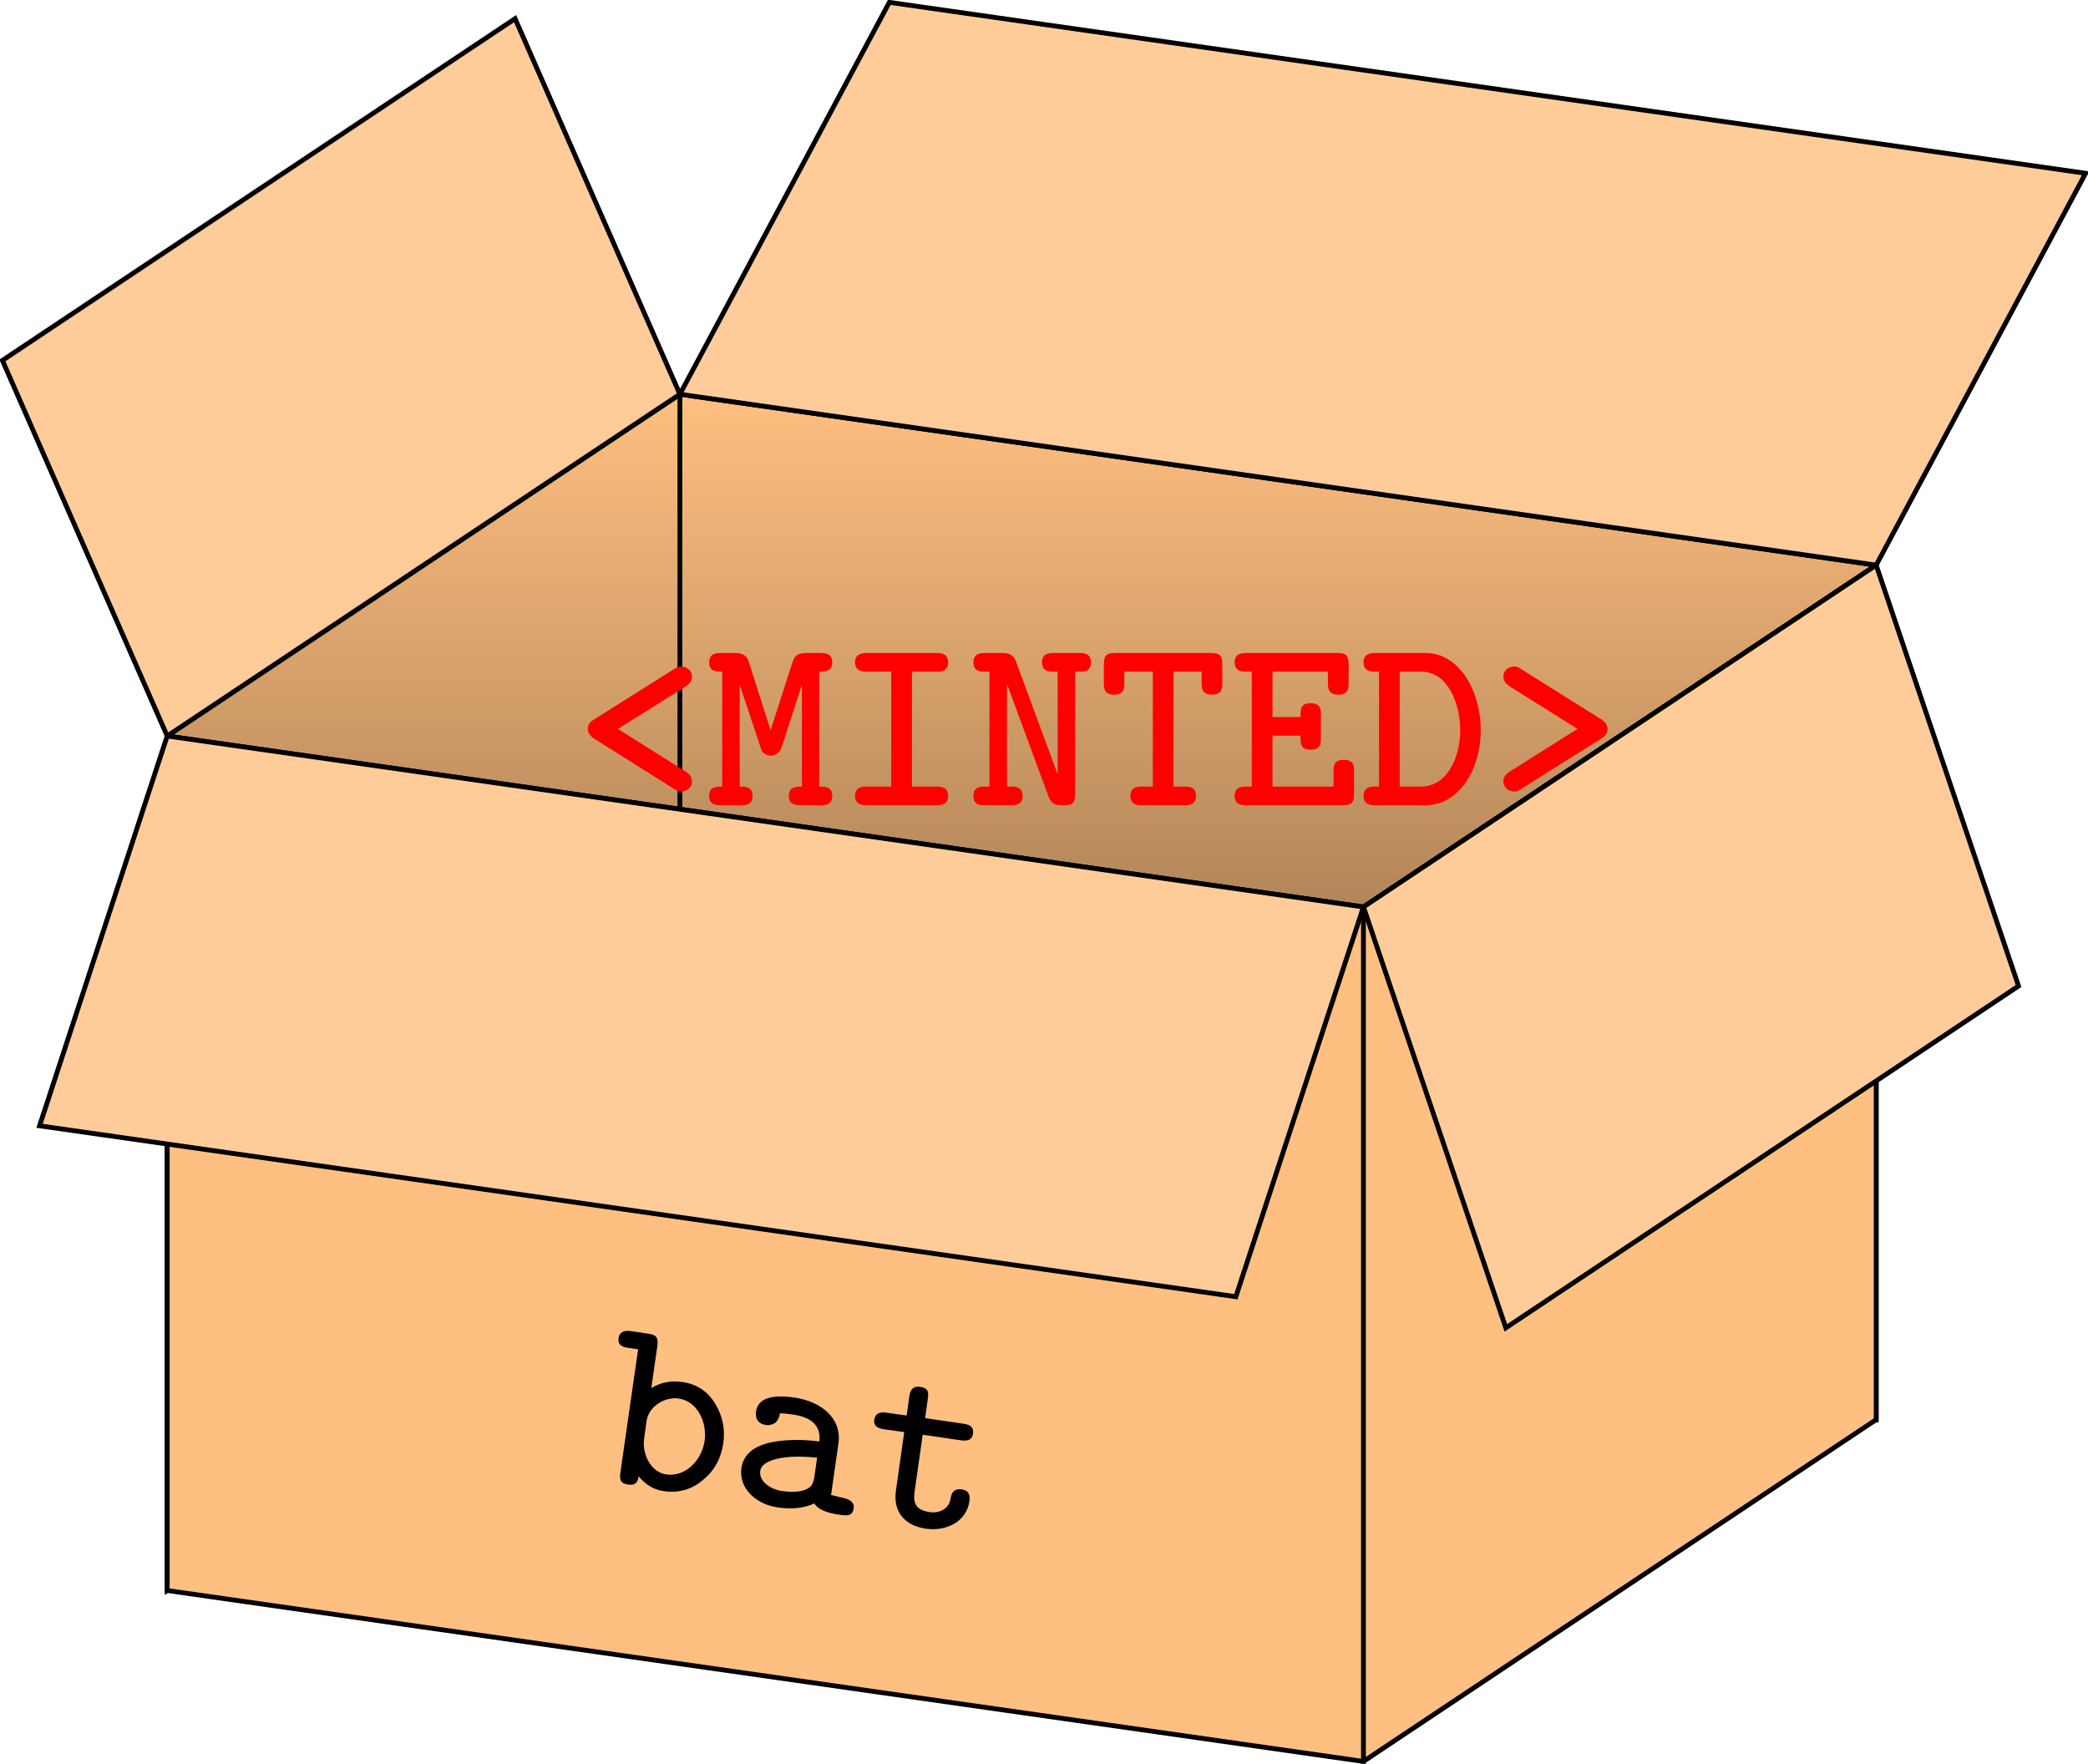
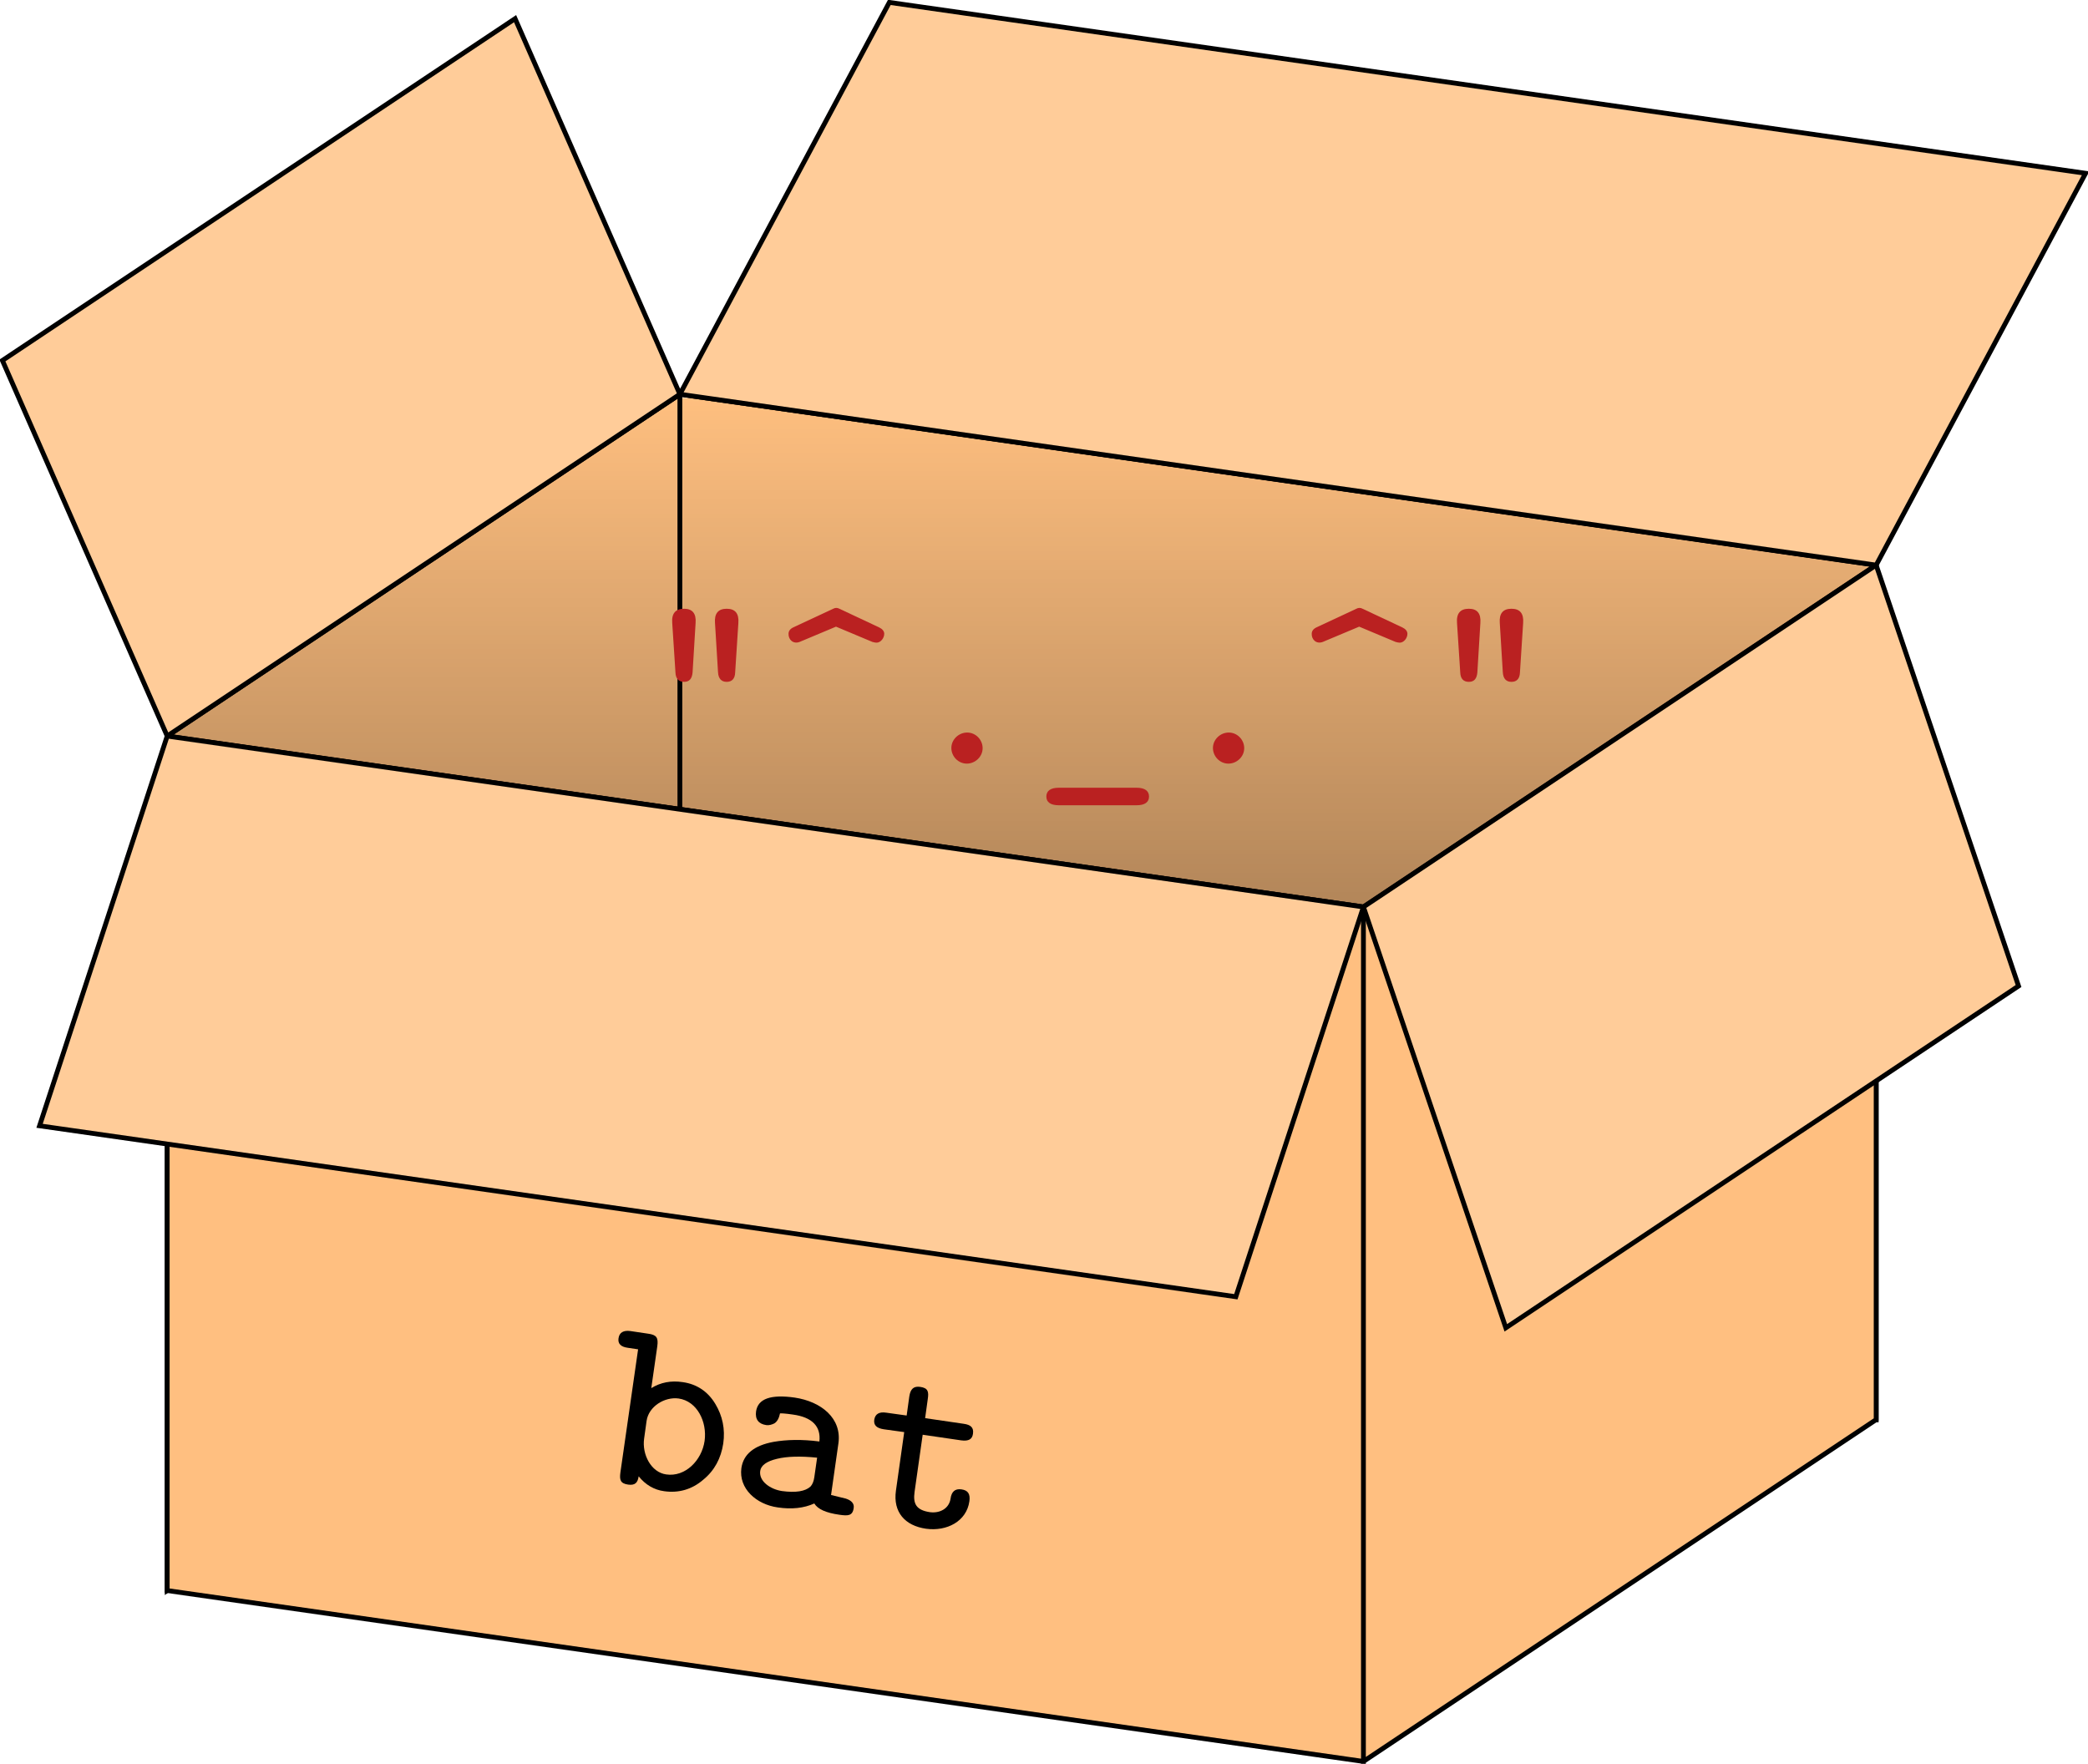
- <svg xmlns="http://www.w3.org/2000/svg" xmlns:xlink="http://www.w3.org/1999/xlink" width="173.17pt" height="146.28pt" viewBox="0 0 173.17 146.28">
+ <svg xmlns="http://www.w3.org/2000/svg" xmlns:xlink="http://www.w3.org/1999/xlink" width="173.171pt" height="146.281pt" viewBox="0 0 173.171 146.281">
  <defs>
    <g>
      <g id="glyph-0-0">
-         <path d="M 9.734 -1.984 C 9.734 -2.438 9.422 -2.641 9.172 -2.812 L 3.594 -6.328 L 9.172 -9.828 C 9.422 -10 9.734 -10.203 9.734 -10.656 C 9.734 -11.219 9.25 -11.5 8.859 -11.5 C 8.641 -11.5 8.578 -11.5 8.234 -11.281 L 1.625 -7.125 C 1.406 -6.984 1.094 -6.781 1.094 -6.328 C 1.094 -6.016 1.297 -5.75 1.547 -5.562 L 8.234 -1.359 C 8.578 -1.141 8.641 -1.141 8.859 -1.141 C 9.25 -1.141 9.734 -1.422 9.734 -1.984 Z M 9.734 -1.984 " />
+         <path d="M 7.891 -7.562 L 8.156 -11.656 C 8.219 -12.453 7.891 -12.844 7.188 -12.844 C 6.484 -12.844 6.156 -12.453 6.219 -11.656 L 6.469 -7.578 C 6.5 -7.047 6.75 -6.781 7.188 -6.781 C 7.625 -6.781 7.875 -7.047 7.891 -7.562 Z M 4.359 -7.562 L 4.609 -11.656 C 4.672 -12.453 4.344 -12.844 3.656 -12.844 C 2.938 -12.844 2.609 -12.453 2.672 -11.656 L 2.938 -7.578 C 2.953 -7.047 3.203 -6.781 3.656 -6.781 C 4.094 -6.781 4.312 -7.047 4.359 -7.562 Z M 4.359 -7.562 " />
      </g>
      <g id="glyph-0-1">
-         <path d="M 10.516 -0.766 C 10.516 -1.453 10.094 -1.547 9.438 -1.547 L 9.438 -11.078 C 10.094 -11.078 10.516 -11.172 10.516 -11.859 C 10.516 -12.594 9.922 -12.625 9.547 -12.625 L 8.406 -12.625 C 7.5 -12.625 7.375 -12.312 7.172 -11.719 L 5.406 -6.219 L 3.547 -12.047 C 3.312 -12.594 2.75 -12.625 2.422 -12.625 L 1.281 -12.625 C 0.906 -12.625 0.312 -12.594 0.312 -11.859 C 0.312 -11.172 0.719 -11.078 1.391 -11.078 L 1.391 -1.547 C 0.719 -1.547 0.312 -1.453 0.312 -0.766 C 0.312 -0.016 0.906 0 1.281 0 L 2.938 0 C 3.312 0 3.906 -0.016 3.906 -0.766 C 3.906 -1.453 3.484 -1.547 2.844 -1.547 L 2.844 -9.984 L 4.672 -4.5 C 4.828 -4.281 5.125 -4.109 5.406 -4.109 C 5.719 -4.109 6.078 -4.297 6.266 -4.641 L 8 -9.984 L 8 -1.547 C 7.328 -1.547 6.922 -1.453 6.922 -0.766 C 6.922 -0.016 7.516 0 7.891 0 L 9.547 0 C 9.922 0 10.516 -0.016 10.516 -0.766 Z M 10.516 -0.766 " />
+         <path d="M 9.406 -10.766 C 9.406 -10.984 9.25 -11.172 8.984 -11.297 L 5.688 -12.844 C 5.516 -12.938 5.344 -12.938 5.172 -12.844 L 1.859 -11.297 C 1.594 -11.172 1.469 -10.984 1.469 -10.766 C 1.453 -10.281 1.859 -9.891 2.391 -10.094 L 5.406 -11.359 L 8.422 -10.094 C 8.547 -10.062 8.656 -10.031 8.766 -10.031 C 9.109 -10.031 9.406 -10.406 9.406 -10.766 Z M 9.406 -10.766 " />
      </g>
      <g id="glyph-0-2">
-         <path d="M 9.281 -0.766 C 9.281 -1.531 8.656 -1.547 8.281 -1.547 L 6.281 -1.547 L 6.281 -11.078 L 8.281 -11.078 C 8.656 -11.078 9.281 -11.094 9.281 -11.844 C 9.281 -12.594 8.656 -12.625 8.281 -12.625 L 2.562 -12.625 C 2.188 -12.625 1.562 -12.594 1.562 -11.859 C 1.562 -11.094 2.188 -11.078 2.562 -11.078 L 4.562 -11.078 L 4.562 -1.547 L 2.562 -1.547 C 2.188 -1.547 1.562 -1.531 1.562 -0.781 C 1.562 -0.016 2.188 0 2.562 0 L 8.281 0 C 8.656 0 9.281 -0.016 9.281 -0.766 Z M 9.281 -0.766 " />
+         <path d="M 6.719 -1.281 C 6.719 -1.984 6.141 -2.578 5.438 -2.578 C 4.734 -2.578 4.125 -2 4.125 -1.297 C 4.125 -0.594 4.703 0 5.406 0 C 6.109 0 6.719 -0.578 6.719 -1.281 Z M 6.719 -1.281 " />
      </g>
      <g id="glyph-0-3">
-         <path d="M 10.281 -11.844 C 10.281 -12.594 9.703 -12.625 9.312 -12.625 L 7.188 -12.625 C 6.797 -12.625 6.219 -12.594 6.219 -11.844 C 6.219 -11.094 6.812 -11.078 7.188 -11.078 L 7.516 -11.078 L 7.516 -2.562 L 4.109 -11.797 C 3.844 -12.531 3.484 -12.625 2.875 -12.625 L 1.516 -12.625 C 1.141 -12.625 0.531 -12.594 0.531 -11.859 C 0.531 -11.094 1.109 -11.078 1.516 -11.078 L 1.859 -11.078 L 1.859 -1.547 L 1.516 -1.547 C 1.141 -1.547 0.531 -1.531 0.531 -0.781 C 0.531 -0.016 1.109 0 1.516 0 L 3.641 0 C 4 0 4.609 -0.016 4.609 -0.766 C 4.609 -1.531 4.031 -1.547 3.641 -1.547 L 3.312 -1.547 L 3.312 -10.062 L 6.719 -0.828 C 7 -0.016 7.375 0 7.969 0 C 8.703 0 8.969 -0.078 8.969 -0.984 L 8.969 -11.078 L 9.312 -11.078 C 9.688 -11.078 10.281 -11.094 10.281 -11.844 Z M 10.281 -11.844 " />
-       </g>
-       <g id="glyph-0-4">
-         <path d="M 10.328 -10.156 L 10.328 -11.625 C 10.328 -12.375 10.188 -12.625 9.359 -12.625 L 1.484 -12.625 C 0.703 -12.625 0.5 -12.438 0.5 -11.625 L 0.5 -10.156 C 0.5 -9.703 0.516 -9.172 1.344 -9.172 C 2.188 -9.172 2.203 -9.688 2.203 -10.156 L 2.203 -11.078 L 4.562 -11.078 L 4.562 -1.547 L 3.672 -1.547 C 3.312 -1.547 2.703 -1.531 2.703 -0.781 C 2.703 -0.016 3.281 0 3.672 0 L 7.172 0 C 7.547 0 8.141 -0.016 8.141 -0.766 C 8.141 -1.531 7.562 -1.547 7.172 -1.547 L 6.281 -1.547 L 6.281 -11.078 L 8.609 -11.078 L 8.609 -10.156 C 8.609 -9.703 8.641 -9.172 9.453 -9.172 C 10.312 -9.172 10.328 -9.688 10.328 -10.156 Z M 10.328 -10.156 " />
-       </g>
-       <g id="glyph-0-5">
-         <path d="M 10.406 -0.984 L 10.406 -2.766 C 10.406 -3.25 10.391 -3.766 9.562 -3.766 C 8.719 -3.766 8.703 -3.266 8.703 -2.766 L 8.703 -1.547 L 3.641 -1.547 L 3.641 -5.766 L 5.953 -5.766 C 5.969 -4.922 6.047 -4.609 6.812 -4.609 C 7.641 -4.609 7.656 -5.125 7.656 -5.594 L 7.656 -7.484 C 7.656 -7.938 7.641 -8.453 6.812 -8.453 C 6.047 -8.453 5.969 -8.141 5.953 -7.312 L 3.641 -7.312 L 3.641 -11.078 L 8.234 -11.078 L 8.234 -10.156 C 8.234 -9.703 8.266 -9.172 9.094 -9.172 C 9.953 -9.172 9.953 -9.688 9.953 -10.156 L 9.953 -11.625 C 9.953 -12.375 9.812 -12.625 9 -12.625 L 1.484 -12.625 C 1.109 -12.625 0.5 -12.594 0.5 -11.859 C 0.5 -11.094 1.109 -11.078 1.484 -11.078 L 1.922 -11.078 L 1.922 -1.547 L 1.484 -1.547 C 1.094 -1.547 0.5 -1.531 0.5 -0.766 C 0.5 -0.016 1.109 0 1.484 0 L 9.438 0 C 10.219 0 10.406 -0.203 10.406 -0.984 Z M 10.406 -0.984 " />
-       </g>
-       <g id="glyph-0-6">
-         <path d="M 10.062 -6.219 C 10.062 -9.547 8.234 -12.625 5.5 -12.625 L 1.344 -12.625 C 0.953 -12.625 0.344 -12.594 0.344 -11.844 C 0.344 -11.094 0.969 -11.078 1.344 -11.078 L 1.625 -11.078 L 1.625 -1.547 L 1.344 -1.547 C 0.953 -1.547 0.344 -1.531 0.344 -0.766 C 0.344 -0.016 0.969 0 1.344 0 L 5.5 0 C 8.203 0 10.062 -2.891 10.062 -6.219 Z M 8.359 -6.219 C 8.359 -3.953 7.266 -1.547 5.125 -1.547 L 3.344 -1.547 L 3.344 -11.078 L 5.125 -11.078 C 7.312 -11.078 8.359 -8.469 8.359 -6.219 Z M 8.359 -6.219 " />
-       </g>
-       <g id="glyph-0-7">
-         <path d="M 9.734 -6.328 C 9.734 -6.625 9.516 -6.906 9.281 -7.078 L 2.578 -11.281 C 2.25 -11.5 2.188 -11.5 1.969 -11.5 C 1.562 -11.5 1.094 -11.219 1.094 -10.656 C 1.094 -10.203 1.406 -10 1.656 -9.828 L 7.234 -6.328 L 1.656 -2.812 C 1.406 -2.641 1.094 -2.438 1.094 -1.984 C 1.094 -1.422 1.562 -1.141 1.969 -1.141 C 2.188 -1.141 2.25 -1.141 2.578 -1.359 L 9.188 -5.516 C 9.422 -5.656 9.734 -5.859 9.734 -6.328 Z M 9.734 -6.328 " />
+         <path d="M 8.641 3.453 C 9.312 3.453 9.672 3.203 9.672 2.734 C 9.672 2.25 9.312 2 8.641 2 L 2.188 2 C 1.516 2 1.156 2.25 1.156 2.734 C 1.156 3.203 1.516 3.453 2.188 3.453 Z M 8.641 3.453 " />
      </g>
      <g id="glyph-1-0">
        <path d="M 4.391 -12.125 L 2.922 -12.344 C 2.344 -12.422 2 -12.219 1.938 -11.734 C 1.875 -11.297 2.125 -11.031 2.719 -10.953 L 3.562 -10.828 L 2.094 -0.609 C 2.016 -0.016 2.078 0.297 2.734 0.391 C 3.297 0.469 3.531 0.25 3.609 -0.297 C 4.172 0.406 4.891 0.828 5.719 0.938 C 6.922 1.109 8.031 0.797 8.969 -0.016 C 9.906 -0.781 10.438 -1.797 10.625 -3.016 C 10.797 -4.219 10.562 -5.312 9.969 -6.297 C 9.344 -7.344 8.406 -7.953 7.25 -8.109 C 6.312 -8.25 5.438 -8.094 4.656 -7.609 L 5.156 -11.094 C 5.25 -11.797 5.094 -12.031 4.391 -12.125 Z M 9.078 -3.234 C 8.844 -1.609 7.469 -0.219 5.891 -0.453 C 4.641 -0.625 3.875 -2.109 4.062 -3.422 L 4.266 -4.891 C 4.438 -6.094 5.766 -6.906 6.922 -6.75 C 8.453 -6.531 9.297 -4.828 9.078 -3.234 Z M 9.078 -3.234 " />
      </g>
      <g id="glyph-1-1">
        <path d="M 10.703 0.812 C 10.766 0.438 10.531 0.172 10.047 0.016 L 8.828 -0.281 L 9.438 -4.562 C 9.734 -6.641 8.016 -8.031 5.812 -8.359 C 3.828 -8.641 2.766 -8.266 2.609 -7.219 C 2.516 -6.562 2.812 -6.172 3.453 -6.078 C 3.672 -6.047 3.906 -6.109 4.125 -6.219 C 4.375 -6.375 4.516 -6.672 4.594 -7.047 C 4.656 -7.062 5.016 -7.047 5.656 -6.953 C 7.266 -6.734 8 -5.969 7.859 -4.719 C 6.406 -4.906 5.141 -4.875 4.062 -4.688 C 2.453 -4.391 1.562 -3.672 1.391 -2.516 C 1.156 -0.812 2.625 0.5 4.406 0.75 C 5.562 0.922 6.578 0.812 7.438 0.422 C 7.719 0.891 8.406 1.203 9.531 1.359 C 10.203 1.453 10.609 1.469 10.703 0.812 Z M 2.953 -2.281 C 3.016 -2.734 3.484 -3.078 4.344 -3.281 C 5.172 -3.484 6.281 -3.516 7.672 -3.375 L 7.438 -1.75 C 7.391 -1.406 7.281 -1.156 7.125 -0.984 C 6.688 -0.578 5.891 -0.453 4.75 -0.609 C 3.812 -0.75 2.828 -1.406 2.953 -2.281 Z M 2.953 -2.281 " />
      </g>
      <g id="glyph-1-2">
        <path d="M 9.562 -1.297 C 9.641 -1.875 9.469 -2.203 8.906 -2.281 C 8.359 -2.359 8.078 -2.078 8 -1.516 C 7.875 -0.672 7.094 -0.281 6.281 -0.391 C 5.156 -0.562 4.875 -1.078 5.016 -2.078 L 5.688 -6.812 L 8.891 -6.344 C 9.5 -6.266 9.797 -6.438 9.859 -6.891 C 9.938 -7.422 9.656 -7.641 9.094 -7.719 L 5.891 -8.188 L 6.109 -9.766 C 6.203 -10.375 6.141 -10.688 5.484 -10.781 C 4.938 -10.859 4.672 -10.609 4.578 -9.984 L 4.359 -8.406 L 2.672 -8.641 C 2.078 -8.734 1.75 -8.531 1.672 -8.062 C 1.609 -7.609 1.859 -7.359 2.453 -7.266 L 4.156 -7.031 L 3.469 -2.172 C 3.219 -0.391 4.219 0.734 5.969 0.984 C 7.688 1.219 9.328 0.375 9.562 -1.297 Z M 9.562 -1.297 " />
      </g>
    </g>
    <clipPath id="clip-0">
      <path clip-rule="nonzero" d="M 13 33 L 156 33 L 156 132 L 13 132 Z M 13 33 " />
    </clipPath>
    <clipPath id="clip-1">
-       <path clip-rule="nonzero" d="M 56.387 103.562 L 155.602 117.734 L 155.602 46.867 L 56.387 32.695 Z M 56.387 103.562 L 13.867 131.906 L 13.867 61.039 L 56.387 32.695 Z M 56.387 103.562 " />
-     </clipPath>
-     <linearGradient id="linear-pattern-0" gradientUnits="userSpaceOnUse" x1="0" y1="25.003" x2="0" y2="74.997" gradientTransform="matrix(2.83502, 0, 0, -1.98451, -57.0182, 181.5264)">
+       <path clip-rule="nonzero" d="M 56.387 103.562 L 155.602 117.734 L 155.602 46.867 L 56.387 32.695 Z M 56.387 103.562 L 13.867 131.91 L 13.867 61.043 L 56.387 32.695 Z M 56.387 103.562 " />
+     </clipPath>
+     <linearGradient id="linear-pattern-0" gradientUnits="userSpaceOnUse" x1="0" y1="25.003" x2="0" y2="74.997" gradientTransform="matrix(2.83502, 0, 0, -1.98451, -57.0182, 181.5274)">
      <stop offset="0" stop-color="rgb(30.003%, 22.502%, 15.001%)" stop-opacity="1" />
      <stop offset="0.004" stop-color="rgb(30.276%, 22.707%, 15.137%)" stop-opacity="1" />
      <stop offset="0.008" stop-color="rgb(30.55%, 22.913%, 15.274%)" stop-opacity="1" />
      <stop offset="0.012" stop-color="rgb(30.823%, 23.117%, 15.41%)" stop-opacity="1" />
      <stop offset="0.016" stop-color="rgb(31.096%, 23.322%, 15.547%)" stop-opacity="1" />
      <stop offset="0.02" stop-color="rgb(31.369%, 23.526%, 15.685%)" stop-opacity="1" />
      <stop offset="0.023" stop-color="rgb(31.644%, 23.732%, 15.822%)" stop-opacity="1" />
      <stop offset="0.027" stop-color="rgb(31.917%, 23.936%, 15.958%)" stop-opacity="1" />
      <stop offset="0.031" stop-color="rgb(32.19%, 24.142%, 16.095%)" stop-opacity="1" />
      <stop offset="0.035" stop-color="rgb(32.463%, 24.347%, 16.231%)" stop-opacity="1" />
      <stop offset="0.039" stop-color="rgb(32.738%, 24.553%, 16.368%)" stop-opacity="1" />
      <stop offset="0.043" stop-color="rgb(33.011%, 24.757%, 16.504%)" stop-opacity="1" />
      <stop offset="0.047" stop-color="rgb(33.284%, 24.962%, 16.641%)" stop-opacity="1" />
      <stop offset="0.051" stop-color="rgb(33.557%, 25.166%, 16.777%)" stop-opacity="1" />
      <stop offset="0.055" stop-color="rgb(33.83%, 25.372%, 16.914%)" stop-opacity="1" />
      <stop offset="0.059" stop-color="rgb(34.103%, 25.577%, 17.052%)" stop-opacity="1" />
      <stop offset="0.062" stop-color="rgb(34.378%, 25.783%, 17.189%)" stop-opacity="1" />
      <stop offset="0.066" stop-color="rgb(34.651%, 25.987%, 17.325%)" stop-opacity="1" />
      <stop offset="0.07" stop-color="rgb(34.924%, 26.193%, 17.462%)" stop-opacity="1" />
      <stop offset="0.074" stop-color="rgb(35.197%, 26.398%, 17.598%)" stop-opacity="1" />
      <stop offset="0.078" stop-color="rgb(35.471%, 26.604%, 17.735%)" stop-opacity="1" />
      <stop offset="0.082" stop-color="rgb(35.744%, 26.808%, 17.871%)" stop-opacity="1" />
      <stop offset="0.086" stop-color="rgb(36.018%, 27.013%, 18.008%)" stop-opacity="1" />
      <stop offset="0.09" stop-color="rgb(36.292%, 27.217%, 18.144%)" stop-opacity="1" />
      <stop offset="0.094" stop-color="rgb(36.565%, 27.423%, 18.282%)" stop-opacity="1" />
      <stop offset="0.098" stop-color="rgb(36.838%, 27.628%, 18.417%)" stop-opacity="1" />
      <stop offset="0.102" stop-color="rgb(37.111%, 27.834%, 18.555%)" stop-opacity="1" />
      <stop offset="0.105" stop-color="rgb(37.384%, 28.038%, 18.692%)" stop-opacity="1" />
      <stop offset="0.109" stop-color="rgb(37.659%, 28.244%, 18.829%)" stop-opacity="1" />
      <stop offset="0.113" stop-color="rgb(37.932%, 28.448%, 18.965%)" stop-opacity="1" />
      <stop offset="0.117" stop-color="rgb(38.205%, 28.653%, 19.102%)" stop-opacity="1" />
      <stop offset="0.121" stop-color="rgb(38.478%, 28.857%, 19.238%)" stop-opacity="1" />
      <stop offset="0.125" stop-color="rgb(38.753%, 29.063%, 19.376%)" stop-opacity="1" />
      <stop offset="0.129" stop-color="rgb(39.026%, 29.268%, 19.511%)" stop-opacity="1" />
      <stop offset="0.133" stop-color="rgb(39.299%, 29.474%, 19.649%)" stop-opacity="1" />
      <stop offset="0.137" stop-color="rgb(39.572%, 29.678%, 19.785%)" stop-opacity="1" />
      <stop offset="0.141" stop-color="rgb(39.845%, 29.884%, 19.922%)" stop-opacity="1" />
      <stop offset="0.145" stop-color="rgb(40.118%, 30.089%, 20.058%)" stop-opacity="1" />
      <stop offset="0.148" stop-color="rgb(40.393%, 30.293%, 20.195%)" stop-opacity="1" />
      <stop offset="0.152" stop-color="rgb(40.666%, 30.498%, 20.332%)" stop-opacity="1" />
      <stop offset="0.156" stop-color="rgb(40.939%, 30.704%, 20.47%)" stop-opacity="1" />
      <stop offset="0.16" stop-color="rgb(41.212%, 30.908%, 20.605%)" stop-opacity="1" />
      <stop offset="0.164" stop-color="rgb(41.486%, 31.114%, 20.743%)" stop-opacity="1" />
      <stop offset="0.168" stop-color="rgb(41.759%, 31.319%, 20.879%)" stop-opacity="1" />
      <stop offset="0.172" stop-color="rgb(42.033%, 31.525%, 21.016%)" stop-opacity="1" />
      <stop offset="0.176" stop-color="rgb(42.307%, 31.729%, 21.152%)" stop-opacity="1" />
      <stop offset="0.18" stop-color="rgb(42.58%, 31.935%, 21.289%)" stop-opacity="1" />
      <stop offset="0.184" stop-color="rgb(42.853%, 32.14%, 21.425%)" stop-opacity="1" />
      <stop offset="0.188" stop-color="rgb(43.126%, 32.344%, 21.562%)" stop-opacity="1" />
      <stop offset="0.191" stop-color="rgb(43.399%, 32.549%, 21.7%)" stop-opacity="1" />
      <stop offset="0.195" stop-color="rgb(43.674%, 32.755%, 21.837%)" stop-opacity="1" />
      <stop offset="0.199" stop-color="rgb(43.947%, 32.959%, 21.973%)" stop-opacity="1" />
      <stop offset="0.203" stop-color="rgb(44.22%, 33.165%, 22.11%)" stop-opacity="1" />
      <stop offset="0.207" stop-color="rgb(44.493%, 33.369%, 22.246%)" stop-opacity="1" />
      <stop offset="0.211" stop-color="rgb(44.768%, 33.575%, 22.383%)" stop-opacity="1" />
      <stop offset="0.215" stop-color="rgb(45.041%, 33.78%, 22.519%)" stop-opacity="1" />
      <stop offset="0.219" stop-color="rgb(45.314%, 33.984%, 22.656%)" stop-opacity="1" />
      <stop offset="0.223" stop-color="rgb(45.587%, 34.189%, 22.792%)" stop-opacity="1" />
      <stop offset="0.227" stop-color="rgb(45.86%, 34.395%, 22.929%)" stop-opacity="1" />
      <stop offset="0.23" stop-color="rgb(46.133%, 34.599%, 23.065%)" stop-opacity="1" />
      <stop offset="0.234" stop-color="rgb(46.408%, 34.805%, 23.203%)" stop-opacity="1" />
      <stop offset="0.238" stop-color="rgb(46.681%, 35.01%, 23.34%)" stop-opacity="1" />
      <stop offset="0.242" stop-color="rgb(46.954%, 35.216%, 23.477%)" stop-opacity="1" />
      <stop offset="0.246" stop-color="rgb(47.227%, 35.42%, 23.613%)" stop-opacity="1" />
      <stop offset="0.25" stop-color="rgb(47.501%, 35.625%, 23.75%)" stop-opacity="1" />
      <stop offset="0.254" stop-color="rgb(47.774%, 35.829%, 23.886%)" stop-opacity="1" />
      <stop offset="0.258" stop-color="rgb(48.048%, 36.035%, 24.023%)" stop-opacity="1" />
      <stop offset="0.262" stop-color="rgb(48.322%, 36.24%, 24.159%)" stop-opacity="1" />
      <stop offset="0.266" stop-color="rgb(48.595%, 36.446%, 24.297%)" stop-opacity="1" />
      <stop offset="0.27" stop-color="rgb(48.868%, 36.65%, 24.432%)" stop-opacity="1" />
      <stop offset="0.273" stop-color="rgb(49.141%, 36.856%, 24.57%)" stop-opacity="1" />
      <stop offset="0.277" stop-color="rgb(49.414%, 37.061%, 24.706%)" stop-opacity="1" />
      <stop offset="0.281" stop-color="rgb(49.689%, 37.265%, 24.843%)" stop-opacity="1" />
      <stop offset="0.285" stop-color="rgb(49.962%, 37.469%, 24.98%)" stop-opacity="1" />
      <stop offset="0.289" stop-color="rgb(50.235%, 37.675%, 25.117%)" stop-opacity="1" />
      <stop offset="0.293" stop-color="rgb(50.508%, 37.88%, 25.253%)" stop-opacity="1" />
      <stop offset="0.297" stop-color="rgb(50.783%, 38.086%, 25.391%)" stop-opacity="1" />
      <stop offset="0.301" stop-color="rgb(51.056%, 38.29%, 25.526%)" stop-opacity="1" />
      <stop offset="0.305" stop-color="rgb(51.329%, 38.496%, 25.664%)" stop-opacity="1" />
      <stop offset="0.309" stop-color="rgb(51.602%, 38.701%, 25.8%)" stop-opacity="1" />
      <stop offset="0.312" stop-color="rgb(51.875%, 38.907%, 25.937%)" stop-opacity="1" />
      <stop offset="0.316" stop-color="rgb(52.148%, 39.111%, 26.073%)" stop-opacity="1" />
      <stop offset="0.32" stop-color="rgb(52.423%, 39.316%, 26.21%)" stop-opacity="1" />
      <stop offset="0.324" stop-color="rgb(52.696%, 39.52%, 26.347%)" stop-opacity="1" />
      <stop offset="0.328" stop-color="rgb(52.969%, 39.726%, 26.485%)" stop-opacity="1" />
      <stop offset="0.332" stop-color="rgb(53.242%, 39.931%, 26.62%)" stop-opacity="1" />
      <stop offset="0.336" stop-color="rgb(53.516%, 40.137%, 26.758%)" stop-opacity="1" />
      <stop offset="0.34" stop-color="rgb(53.789%, 40.341%, 26.894%)" stop-opacity="1" />
      <stop offset="0.344" stop-color="rgb(54.063%, 40.547%, 27.031%)" stop-opacity="1" />
      <stop offset="0.348" stop-color="rgb(54.337%, 40.752%, 27.167%)" stop-opacity="1" />
      <stop offset="0.352" stop-color="rgb(54.61%, 40.956%, 27.304%)" stop-opacity="1" />
      <stop offset="0.355" stop-color="rgb(54.883%, 41.161%, 27.44%)" stop-opacity="1" />
      <stop offset="0.359" stop-color="rgb(55.156%, 41.367%, 27.577%)" stop-opacity="1" />
      <stop offset="0.363" stop-color="rgb(55.429%, 41.571%, 27.713%)" stop-opacity="1" />
      <stop offset="0.367" stop-color="rgb(55.704%, 41.777%, 27.85%)" stop-opacity="1" />
      <stop offset="0.371" stop-color="rgb(55.977%, 41.982%, 27.988%)" stop-opacity="1" />
      <stop offset="0.375" stop-color="rgb(56.25%, 42.188%, 28.125%)" stop-opacity="1" />
      <stop offset="0.379" stop-color="rgb(56.523%, 42.392%, 28.261%)" stop-opacity="1" />
      <stop offset="0.383" stop-color="rgb(56.798%, 42.596%, 28.398%)" stop-opacity="1" />
      <stop offset="0.387" stop-color="rgb(57.071%, 42.801%, 28.534%)" stop-opacity="1" />
      <stop offset="0.391" stop-color="rgb(57.344%, 43.007%, 28.671%)" stop-opacity="1" />
      <stop offset="0.395" stop-color="rgb(57.617%, 43.211%, 28.807%)" stop-opacity="1" />
      <stop offset="0.398" stop-color="rgb(57.89%, 43.417%, 28.944%)" stop-opacity="1" />
      <stop offset="0.402" stop-color="rgb(58.163%, 43.622%, 29.08%)" stop-opacity="1" />
      <stop offset="0.406" stop-color="rgb(58.438%, 43.828%, 29.218%)" stop-opacity="1" />
      <stop offset="0.41" stop-color="rgb(58.711%, 44.032%, 29.353%)" stop-opacity="1" />
      <stop offset="0.414" stop-color="rgb(58.984%, 44.237%, 29.491%)" stop-opacity="1" />
      <stop offset="0.418" stop-color="rgb(59.258%, 44.441%, 29.628%)" stop-opacity="1" />
      <stop offset="0.422" stop-color="rgb(59.531%, 44.647%, 29.765%)" stop-opacity="1" />
      <stop offset="0.426" stop-color="rgb(59.804%, 44.852%, 29.901%)" stop-opacity="1" />
      <stop offset="0.43" stop-color="rgb(60.078%, 45.058%, 30.038%)" stop-opacity="1" />
      <stop offset="0.434" stop-color="rgb(60.352%, 45.262%, 30.174%)" stop-opacity="1" />
      <stop offset="0.438" stop-color="rgb(60.625%, 45.468%, 30.312%)" stop-opacity="1" />
      <stop offset="0.441" stop-color="rgb(60.898%, 45.673%, 30.447%)" stop-opacity="1" />
      <stop offset="0.445" stop-color="rgb(61.171%, 45.879%, 30.585%)" stop-opacity="1" />
      <stop offset="0.449" stop-color="rgb(61.444%, 46.083%, 30.721%)" stop-opacity="1" />
      <stop offset="0.453" stop-color="rgb(61.719%, 46.288%, 30.858%)" stop-opacity="1" />
      <stop offset="0.457" stop-color="rgb(61.992%, 46.492%, 30.995%)" stop-opacity="1" />
      <stop offset="0.461" stop-color="rgb(62.265%, 46.698%, 31.133%)" stop-opacity="1" />
      <stop offset="0.465" stop-color="rgb(62.538%, 46.902%, 31.268%)" stop-opacity="1" />
      <stop offset="0.469" stop-color="rgb(62.813%, 47.108%, 31.406%)" stop-opacity="1" />
      <stop offset="0.473" stop-color="rgb(63.086%, 47.313%, 31.541%)" stop-opacity="1" />
      <stop offset="0.477" stop-color="rgb(63.359%, 47.519%, 31.679%)" stop-opacity="1" />
      <stop offset="0.48" stop-color="rgb(63.632%, 47.723%, 31.815%)" stop-opacity="1" />
      <stop offset="0.484" stop-color="rgb(63.905%, 47.928%, 31.952%)" stop-opacity="1" />
      <stop offset="0.488" stop-color="rgb(64.178%, 48.132%, 32.088%)" stop-opacity="1" />
      <stop offset="0.492" stop-color="rgb(64.453%, 48.338%, 32.225%)" stop-opacity="1" />
      <stop offset="0.496" stop-color="rgb(64.726%, 48.543%, 32.361%)" stop-opacity="1" />
      <stop offset="0.5" stop-color="rgb(64.999%, 48.749%, 32.498%)" stop-opacity="1" />
      <stop offset="0.504" stop-color="rgb(65.273%, 48.953%, 32.635%)" stop-opacity="1" />
      <stop offset="0.508" stop-color="rgb(65.546%, 49.159%, 32.773%)" stop-opacity="1" />
      <stop offset="0.512" stop-color="rgb(65.819%, 49.364%, 32.909%)" stop-opacity="1" />
      <stop offset="0.516" stop-color="rgb(66.093%, 49.568%, 33.046%)" stop-opacity="1" />
      <stop offset="0.52" stop-color="rgb(66.367%, 49.773%, 33.182%)" stop-opacity="1" />
      <stop offset="0.523" stop-color="rgb(66.64%, 49.979%, 33.319%)" stop-opacity="1" />
      <stop offset="0.527" stop-color="rgb(66.913%, 50.183%, 33.455%)" stop-opacity="1" />
      <stop offset="0.531" stop-color="rgb(67.186%, 50.389%, 33.592%)" stop-opacity="1" />
      <stop offset="0.535" stop-color="rgb(67.459%, 50.594%, 33.728%)" stop-opacity="1" />
      <stop offset="0.539" stop-color="rgb(67.734%, 50.8%, 33.865%)" stop-opacity="1" />
      <stop offset="0.543" stop-color="rgb(68.007%, 51.004%, 34.001%)" stop-opacity="1" />
      <stop offset="0.547" stop-color="rgb(68.28%, 51.208%, 34.138%)" stop-opacity="1" />
      <stop offset="0.551" stop-color="rgb(68.553%, 51.413%, 34.276%)" stop-opacity="1" />
      <stop offset="0.555" stop-color="rgb(68.826%, 51.619%, 34.413%)" stop-opacity="1" />
      <stop offset="0.559" stop-color="rgb(69.099%, 51.823%, 34.549%)" stop-opacity="1" />
      <stop offset="0.562" stop-color="rgb(69.374%, 52.029%, 34.686%)" stop-opacity="1" />
      <stop offset="0.566" stop-color="rgb(69.647%, 52.234%, 34.822%)" stop-opacity="1" />
      <stop offset="0.57" stop-color="rgb(69.92%, 52.44%, 34.959%)" stop-opacity="1" />
      <stop offset="0.574" stop-color="rgb(70.193%, 52.644%, 35.095%)" stop-opacity="1" />
      <stop offset="0.578" stop-color="rgb(70.467%, 52.85%, 35.233%)" stop-opacity="1" />
      <stop offset="0.582" stop-color="rgb(70.74%, 53.055%, 35.368%)" stop-opacity="1" />
      <stop offset="0.586" stop-color="rgb(71.014%, 53.259%, 35.506%)" stop-opacity="1" />
      <stop offset="0.59" stop-color="rgb(71.288%, 53.464%, 35.643%)" stop-opacity="1" />
      <stop offset="0.594" stop-color="rgb(71.561%, 53.67%, 35.78%)" stop-opacity="1" />
      <stop offset="0.598" stop-color="rgb(71.834%, 53.874%, 35.916%)" stop-opacity="1" />
      <stop offset="0.602" stop-color="rgb(72.107%, 54.08%, 36.053%)" stop-opacity="1" />
      <stop offset="0.605" stop-color="rgb(72.38%, 54.285%, 36.189%)" stop-opacity="1" />
      <stop offset="0.609" stop-color="rgb(72.655%, 54.491%, 36.327%)" stop-opacity="1" />
      <stop offset="0.613" stop-color="rgb(72.928%, 54.695%, 36.462%)" stop-opacity="1" />
      <stop offset="0.617" stop-color="rgb(73.201%, 54.9%, 36.6%)" stop-opacity="1" />
      <stop offset="0.621" stop-color="rgb(73.474%, 55.104%, 36.736%)" stop-opacity="1" />
      <stop offset="0.625" stop-color="rgb(73.747%, 55.31%, 36.873%)" stop-opacity="1" />
      <stop offset="0.629" stop-color="rgb(74.02%, 55.515%, 37.009%)" stop-opacity="1" />
      <stop offset="0.633" stop-color="rgb(74.295%, 55.721%, 37.146%)" stop-opacity="1" />
      <stop offset="0.637" stop-color="rgb(74.568%, 55.925%, 37.283%)" stop-opacity="1" />
      <stop offset="0.641" stop-color="rgb(74.841%, 56.131%, 37.421%)" stop-opacity="1" />
      <stop offset="0.645" stop-color="rgb(75.114%, 56.335%, 37.556%)" stop-opacity="1" />
      <stop offset="0.648" stop-color="rgb(75.388%, 56.54%, 37.694%)" stop-opacity="1" />
      <stop offset="0.652" stop-color="rgb(75.661%, 56.744%, 37.83%)" stop-opacity="1" />
      <stop offset="0.656" stop-color="rgb(75.935%, 56.95%, 37.967%)" stop-opacity="1" />
      <stop offset="0.66" stop-color="rgb(76.208%, 57.155%, 38.103%)" stop-opacity="1" />
      <stop offset="0.664" stop-color="rgb(76.482%, 57.361%, 38.24%)" stop-opacity="1" />
      <stop offset="0.668" stop-color="rgb(76.755%, 57.565%, 38.376%)" stop-opacity="1" />
      <stop offset="0.672" stop-color="rgb(77.029%, 57.771%, 38.513%)" stop-opacity="1" />
      <stop offset="0.676" stop-color="rgb(77.303%, 57.976%, 38.649%)" stop-opacity="1" />
      <stop offset="0.68" stop-color="rgb(77.576%, 58.18%, 38.786%)" stop-opacity="1" />
      <stop offset="0.684" stop-color="rgb(77.849%, 58.385%, 38.924%)" stop-opacity="1" />
      <stop offset="0.688" stop-color="rgb(78.122%, 58.591%, 39.061%)" stop-opacity="1" />
      <stop offset="0.691" stop-color="rgb(78.395%, 58.795%, 39.197%)" stop-opacity="1" />
      <stop offset="0.695" stop-color="rgb(78.67%, 59.001%, 39.334%)" stop-opacity="1" />
      <stop offset="0.699" stop-color="rgb(78.943%, 59.206%, 39.47%)" stop-opacity="1" />
      <stop offset="0.703" stop-color="rgb(79.216%, 59.412%, 39.607%)" stop-opacity="1" />
      <stop offset="0.707" stop-color="rgb(79.489%, 59.616%, 39.743%)" stop-opacity="1" />
      <stop offset="0.711" stop-color="rgb(79.762%, 59.822%, 39.88%)" stop-opacity="1" />
      <stop offset="0.715" stop-color="rgb(80.035%, 60.027%, 40.016%)" stop-opacity="1" />
      <stop offset="0.719" stop-color="rgb(80.31%, 60.231%, 40.154%)" stop-opacity="1" />
      <stop offset="0.723" stop-color="rgb(80.583%, 60.435%, 40.291%)" stop-opacity="1" />
      <stop offset="0.727" stop-color="rgb(80.856%, 60.641%, 40.428%)" stop-opacity="1" />
      <stop offset="0.73" stop-color="rgb(81.129%, 60.846%, 40.564%)" stop-opacity="1" />
      <stop offset="0.734" stop-color="rgb(81.403%, 61.052%, 40.701%)" stop-opacity="1" />
      <stop offset="0.738" stop-color="rgb(81.676%, 61.256%, 40.837%)" stop-opacity="1" />
      <stop offset="0.742" stop-color="rgb(81.95%, 61.462%, 40.974%)" stop-opacity="1" />
      <stop offset="0.746" stop-color="rgb(82.224%, 61.667%, 41.11%)" stop-opacity="1" />
      <stop offset="0.75" stop-color="rgb(82.497%, 61.871%, 41.248%)" stop-opacity="1" />
      <stop offset="0.754" stop-color="rgb(82.77%, 62.076%, 41.383%)" stop-opacity="1" />
      <stop offset="0.758" stop-color="rgb(83.043%, 62.282%, 41.521%)" stop-opacity="1" />
      <stop offset="0.762" stop-color="rgb(83.316%, 62.486%, 41.656%)" stop-opacity="1" />
      <stop offset="0.766" stop-color="rgb(83.591%, 62.692%, 41.794%)" stop-opacity="1" />
      <stop offset="0.77" stop-color="rgb(83.864%, 62.897%, 41.931%)" stop-opacity="1" />
      <stop offset="0.773" stop-color="rgb(84.137%, 63.103%, 42.068%)" stop-opacity="1" />
      <stop offset="0.777" stop-color="rgb(84.41%, 63.307%, 42.204%)" stop-opacity="1" />
      <stop offset="0.781" stop-color="rgb(84.683%, 63.512%, 42.342%)" stop-opacity="1" />
      <stop offset="0.785" stop-color="rgb(84.956%, 63.716%, 42.477%)" stop-opacity="1" />
      <stop offset="0.789" stop-color="rgb(85.231%, 63.922%, 42.615%)" stop-opacity="1" />
      <stop offset="0.793" stop-color="rgb(85.504%, 64.127%, 42.751%)" stop-opacity="1" />
      <stop offset="0.797" stop-color="rgb(85.777%, 64.333%, 42.888%)" stop-opacity="1" />
      <stop offset="0.801" stop-color="rgb(86.05%, 64.537%, 43.024%)" stop-opacity="1" />
      <stop offset="0.805" stop-color="rgb(86.324%, 64.743%, 43.161%)" stop-opacity="1" />
      <stop offset="0.809" stop-color="rgb(86.597%, 64.948%, 43.297%)" stop-opacity="1" />
      <stop offset="0.812" stop-color="rgb(86.871%, 65.152%, 43.434%)" stop-opacity="1" />
      <stop offset="0.816" stop-color="rgb(87.144%, 65.356%, 43.571%)" stop-opacity="1" />
      <stop offset="0.82" stop-color="rgb(87.418%, 65.562%, 43.709%)" stop-opacity="1" />
      <stop offset="0.824" stop-color="rgb(87.691%, 65.767%, 43.845%)" stop-opacity="1" />
      <stop offset="0.828" stop-color="rgb(87.964%, 65.973%, 43.982%)" stop-opacity="1" />
      <stop offset="0.832" stop-color="rgb(88.237%, 66.177%, 44.118%)" stop-opacity="1" />
      <stop offset="0.836" stop-color="rgb(88.512%, 66.383%, 44.255%)" stop-opacity="1" />
      <stop offset="0.84" stop-color="rgb(88.785%, 66.588%, 44.391%)" stop-opacity="1" />
      <stop offset="0.844" stop-color="rgb(89.058%, 66.794%, 44.528%)" stop-opacity="1" />
      <stop offset="0.848" stop-color="rgb(89.331%, 66.998%, 44.664%)" stop-opacity="1" />
      <stop offset="0.852" stop-color="rgb(89.604%, 67.203%, 44.801%)" stop-opacity="1" />
      <stop offset="0.855" stop-color="rgb(89.877%, 67.407%, 44.939%)" stop-opacity="1" />
      <stop offset="0.859" stop-color="rgb(90.152%, 67.613%, 45.076%)" stop-opacity="1" />
      <stop offset="0.863" stop-color="rgb(90.425%, 67.818%, 45.212%)" stop-opacity="1" />
      <stop offset="0.867" stop-color="rgb(90.698%, 68.024%, 45.349%)" stop-opacity="1" />
      <stop offset="0.871" stop-color="rgb(90.971%, 68.228%, 45.485%)" stop-opacity="1" />
      <stop offset="0.875" stop-color="rgb(91.245%, 68.434%, 45.622%)" stop-opacity="1" />
      <stop offset="0.879" stop-color="rgb(91.518%, 68.639%, 45.758%)" stop-opacity="1" />
      <stop offset="0.883" stop-color="rgb(91.792%, 68.843%, 45.895%)" stop-opacity="1" />
      <stop offset="0.887" stop-color="rgb(92.065%, 69.048%, 46.031%)" stop-opacity="1" />
      <stop offset="0.891" stop-color="rgb(92.339%, 69.254%, 46.169%)" stop-opacity="1" />
      <stop offset="0.895" stop-color="rgb(92.612%, 69.458%, 46.304%)" stop-opacity="1" />
      <stop offset="0.898" stop-color="rgb(92.885%, 69.664%, 46.442%)" stop-opacity="1" />
      <stop offset="0.902" stop-color="rgb(93.158%, 69.868%, 46.579%)" stop-opacity="1" />
      <stop offset="0.906" stop-color="rgb(93.433%, 70.074%, 46.716%)" stop-opacity="1" />
      <stop offset="0.91" stop-color="rgb(93.706%, 70.279%, 46.852%)" stop-opacity="1" />
      <stop offset="0.914" stop-color="rgb(93.979%, 70.483%, 46.989%)" stop-opacity="1" />
      <stop offset="0.918" stop-color="rgb(94.252%, 70.688%, 47.125%)" stop-opacity="1" />
      <stop offset="0.922" stop-color="rgb(94.525%, 70.894%, 47.263%)" stop-opacity="1" />
      <stop offset="0.926" stop-color="rgb(94.798%, 71.098%, 47.398%)" stop-opacity="1" />
      <stop offset="0.93" stop-color="rgb(95.073%, 71.304%, 47.536%)" stop-opacity="1" />
      <stop offset="0.934" stop-color="rgb(95.346%, 71.509%, 47.672%)" stop-opacity="1" />
      <stop offset="0.938" stop-color="rgb(95.619%, 71.715%, 47.809%)" stop-opacity="1" />
      <stop offset="0.941" stop-color="rgb(95.892%, 71.919%, 47.945%)" stop-opacity="1" />
      <stop offset="0.945" stop-color="rgb(96.167%, 72.124%, 48.082%)" stop-opacity="1" />
      <stop offset="0.949" stop-color="rgb(96.44%, 72.328%, 48.219%)" stop-opacity="1" />
      <stop offset="0.953" stop-color="rgb(96.713%, 72.534%, 48.357%)" stop-opacity="1" />
      <stop offset="0.957" stop-color="rgb(96.986%, 72.739%, 48.492%)" stop-opacity="1" />
      <stop offset="0.961" stop-color="rgb(97.26%, 72.945%, 48.63%)" stop-opacity="1" />
      <stop offset="0.965" stop-color="rgb(97.533%, 73.149%, 48.766%)" stop-opacity="1" />
      <stop offset="0.969" stop-color="rgb(97.807%, 73.355%, 48.903%)" stop-opacity="1" />
      <stop offset="0.973" stop-color="rgb(98.08%, 73.56%, 49.039%)" stop-opacity="1" />
      <stop offset="0.977" stop-color="rgb(98.354%, 73.766%, 49.176%)" stop-opacity="1" />
      <stop offset="0.98" stop-color="rgb(98.627%, 73.97%, 49.312%)" stop-opacity="1" />
      <stop offset="0.984" stop-color="rgb(98.9%, 74.174%, 49.449%)" stop-opacity="1" />
      <stop offset="0.988" stop-color="rgb(99.173%, 74.379%, 49.586%)" stop-opacity="1" />
      <stop offset="0.992" stop-color="rgb(99.448%, 74.585%, 49.724%)" stop-opacity="1" />
      <stop offset="0.996" stop-color="rgb(99.721%, 74.789%, 49.86%)" stop-opacity="1" />
      <stop offset="1" stop-color="rgb(99.994%, 74.995%, 49.997%)" stop-opacity="1" />
    </linearGradient>
    <clipPath id="clip-2">
      <path clip-rule="nonzero" d="M 13 46 L 156 46 L 156 146.281 L 13 146.281 Z M 13 46 " />
    </clipPath>
    <clipPath id="clip-3">
      <path clip-rule="nonzero" d="M 8 41 L 162 41 L 162 146.281 L 8 146.281 Z M 8 41 " />
    </clipPath>
    <clipPath id="clip-4">
      <path clip-rule="nonzero" d="M 0 0 L 173.172 0 L 173.172 116 L 0 116 Z M 0 0 " />
    </clipPath>
  </defs>
  <g clip-path="url(#clip-0)">
    <g clip-path="url(#clip-1)">
-       <path fill-rule="nonzero" fill="url(#linear-pattern-0)" d="M 13.867 131.906 L 13.867 32.695 L 155.602 32.695 L 155.602 131.906 Z M 13.867 131.906 " />
+       <path fill-rule="nonzero" fill="url(#linear-pattern-0)" d="M 13.867 131.91 L 13.867 32.695 L 155.602 32.695 L 155.602 131.91 Z M 13.867 131.91 " />
    </g>
  </g>
-   <path fill="none" stroke-width="0.399" stroke-linecap="butt" stroke-linejoin="miter" stroke="rgb(0%, 0%, 0%)" stroke-opacity="1" stroke-miterlimit="10" d="M 0.001 -0.002 L 99.216 -14.173 L 99.216 56.694 L 0.001 70.866 Z M 0.001 -0.002 L -42.519 -28.345 L -42.519 42.522 L 0.001 70.866 Z M 0.001 -0.002 " transform="matrix(1, 0, 0, -1, 56.386, 103.561)" />
-   <g fill="rgb(100%, 0%, 0%)" fill-opacity="1">
-     <use xlink:href="#glyph-0-0" x="47.657" y="66.779" />
-     <use xlink:href="#glyph-0-1" x="58.505" y="66.779" />
-     <use xlink:href="#glyph-0-2" x="69.353" y="66.779" />
-     <use xlink:href="#glyph-0-3" x="80.2" y="66.779" />
-     <use xlink:href="#glyph-0-4" x="91.048" y="66.779" />
-     <use xlink:href="#glyph-0-5" x="101.896" y="66.779" />
-     <use xlink:href="#glyph-0-6" x="112.744" y="66.779" />
-     <use xlink:href="#glyph-0-7" x="123.592" y="66.779" />
+   <path fill="none" stroke-width="0.399" stroke-linecap="butt" stroke-linejoin="miter" stroke="rgb(0%, 0%, 0%)" stroke-opacity="1" stroke-miterlimit="10" d="M 0.001 -0.001 L 99.216 -14.172 L 99.216 56.695 L 0.001 70.867 Z M 0.001 -0.001 L -42.519 -28.348 L -42.519 42.519 L 0.001 70.867 Z M 0.001 -0.001 " transform="matrix(1, 0, 0, -1, 56.386, 103.562)" />
+   <g fill="rgb(73%, 12.999%, 12.999%)" fill-opacity="1">
+     <use xlink:href="#glyph-0-0" x="53.081" y="63.33" />
+     <use xlink:href="#glyph-0-1" x="63.929" y="63.33" />
+     <use xlink:href="#glyph-0-2" x="74.777" y="63.33" />
+     <use xlink:href="#glyph-0-3" x="85.624" y="63.33" />
+     <use xlink:href="#glyph-0-2" x="96.472" y="63.33" />
+     <use xlink:href="#glyph-0-1" x="107.32" y="63.33" />
+     <use xlink:href="#glyph-0-0" x="118.168" y="63.33" />
  </g>
  <g clip-path="url(#clip-2)">
-     <path fill-rule="nonzero" fill="rgb(100%, 75%, 50%)" fill-opacity="1" d="M 113.078 146.082 L 13.867 131.906 L 13.867 61.039 L 113.078 75.215 Z M 113.078 146.082 L 155.602 117.734 L 155.602 46.867 L 113.078 75.215 Z M 113.078 146.082 " />
+     <path fill-rule="nonzero" fill="rgb(100%, 75%, 50%)" fill-opacity="1" d="M 113.078 146.082 L 13.867 131.91 L 13.867 61.043 L 113.078 75.215 Z M 113.078 146.082 L 155.602 117.734 L 155.602 46.867 L 113.078 75.215 Z M 113.078 146.082 " />
  </g>
  <g clip-path="url(#clip-3)">
-     <path fill="none" stroke-width="0.399" stroke-linecap="butt" stroke-linejoin="miter" stroke="rgb(0%, 0%, 0%)" stroke-opacity="1" stroke-miterlimit="10" d="M 56.692 -42.521 L -42.519 -28.345 L -42.519 42.522 L 56.692 28.346 Z M 56.692 -42.521 L 99.216 -14.173 L 99.216 56.694 L 56.692 28.346 Z M 56.692 -42.521 " transform="matrix(1, 0, 0, -1, 56.386, 103.561)" />
+     <path fill="none" stroke-width="0.399" stroke-linecap="butt" stroke-linejoin="miter" stroke="rgb(0%, 0%, 0%)" stroke-opacity="1" stroke-miterlimit="10" d="M 56.692 -42.52 L -42.519 -28.348 L -42.519 42.519 L 56.692 28.347 Z M 56.692 -42.52 L 99.216 -14.172 L 99.216 56.695 L 56.692 28.347 Z M 56.692 -42.52 " transform="matrix(1, 0, 0, -1, 56.386, 103.562)" />
  </g>
  <g fill="rgb(0%, 0%, 0%)" fill-opacity="1">
-     <use xlink:href="#glyph-1-0" x="49.36" y="122.731" />
-     <use xlink:href="#glyph-1-1" x="60.098" y="124.265" />
-     <use xlink:href="#glyph-1-2" x="70.836" y="125.798" />
-   </g>
-   <path fill-rule="nonzero" fill="rgb(100%, 79.999%, 59.999%)" fill-opacity="1" d="M 56.387 32.695 L 13.867 61.039 L 0.199 29.891 L 42.719 1.547 Z M 13.867 61.039 L 113.078 75.215 L 102.496 107.539 L 3.281 93.367 Z M 113.078 75.215 L 155.602 46.867 L 167.41 81.773 L 124.887 110.121 Z M 155.602 46.867 L 56.387 32.695 L 73.758 0.195 L 172.973 14.371 Z M 155.602 46.867 " />
+     <use xlink:href="#glyph-1-0" x="49.359" y="122.732" />
+     <use xlink:href="#glyph-1-1" x="60.097" y="124.266" />
+     <use xlink:href="#glyph-1-2" x="70.836" y="125.8" />
+   </g>
+   <path fill-rule="nonzero" fill="rgb(100%, 79.999%, 59.999%)" fill-opacity="1" d="M 56.387 32.695 L 13.867 61.043 L 0.199 29.895 L 42.719 1.547 Z M 13.867 61.043 L 113.078 75.215 L 102.496 107.543 L 3.281 93.367 Z M 113.078 75.215 L 155.602 46.867 L 167.41 81.773 L 124.887 110.121 Z M 155.602 46.867 L 56.387 32.695 L 73.758 0.199 L 172.973 14.371 Z M 155.602 46.867 " />
  <g clip-path="url(#clip-4)">
-     <path fill="none" stroke-width="0.399" stroke-linecap="butt" stroke-linejoin="miter" stroke="rgb(0%, 0%, 0%)" stroke-opacity="1" stroke-miterlimit="10" d="M 0.001 70.866 L -42.519 42.522 L -56.187 73.67 L -13.667 102.014 Z M -42.519 42.522 L 56.692 28.346 L 46.11 -3.978 L -53.105 10.194 Z M 56.692 28.346 L 99.216 56.694 L 111.024 21.788 L 68.501 -6.56 Z M 99.216 56.694 L 0.001 70.866 L 17.372 103.366 L 116.587 89.19 Z M 99.216 56.694 " transform="matrix(1, 0, 0, -1, 56.386, 103.561)" />
+     <path fill="none" stroke-width="0.399" stroke-linecap="butt" stroke-linejoin="miter" stroke="rgb(0%, 0%, 0%)" stroke-opacity="1" stroke-miterlimit="10" d="M 0.001 70.867 L -42.519 42.519 L -56.187 73.667 L -13.667 102.015 Z M -42.519 42.519 L 56.692 28.347 L 46.11 -3.981 L -53.105 10.195 Z M 56.692 28.347 L 99.216 56.695 L 111.024 21.789 L 68.501 -6.559 Z M 99.216 56.695 L 0.001 70.867 L 17.372 103.363 L 116.587 89.191 Z M 99.216 56.695 " transform="matrix(1, 0, 0, -1, 56.386, 103.562)" />
  </g>
</svg>
